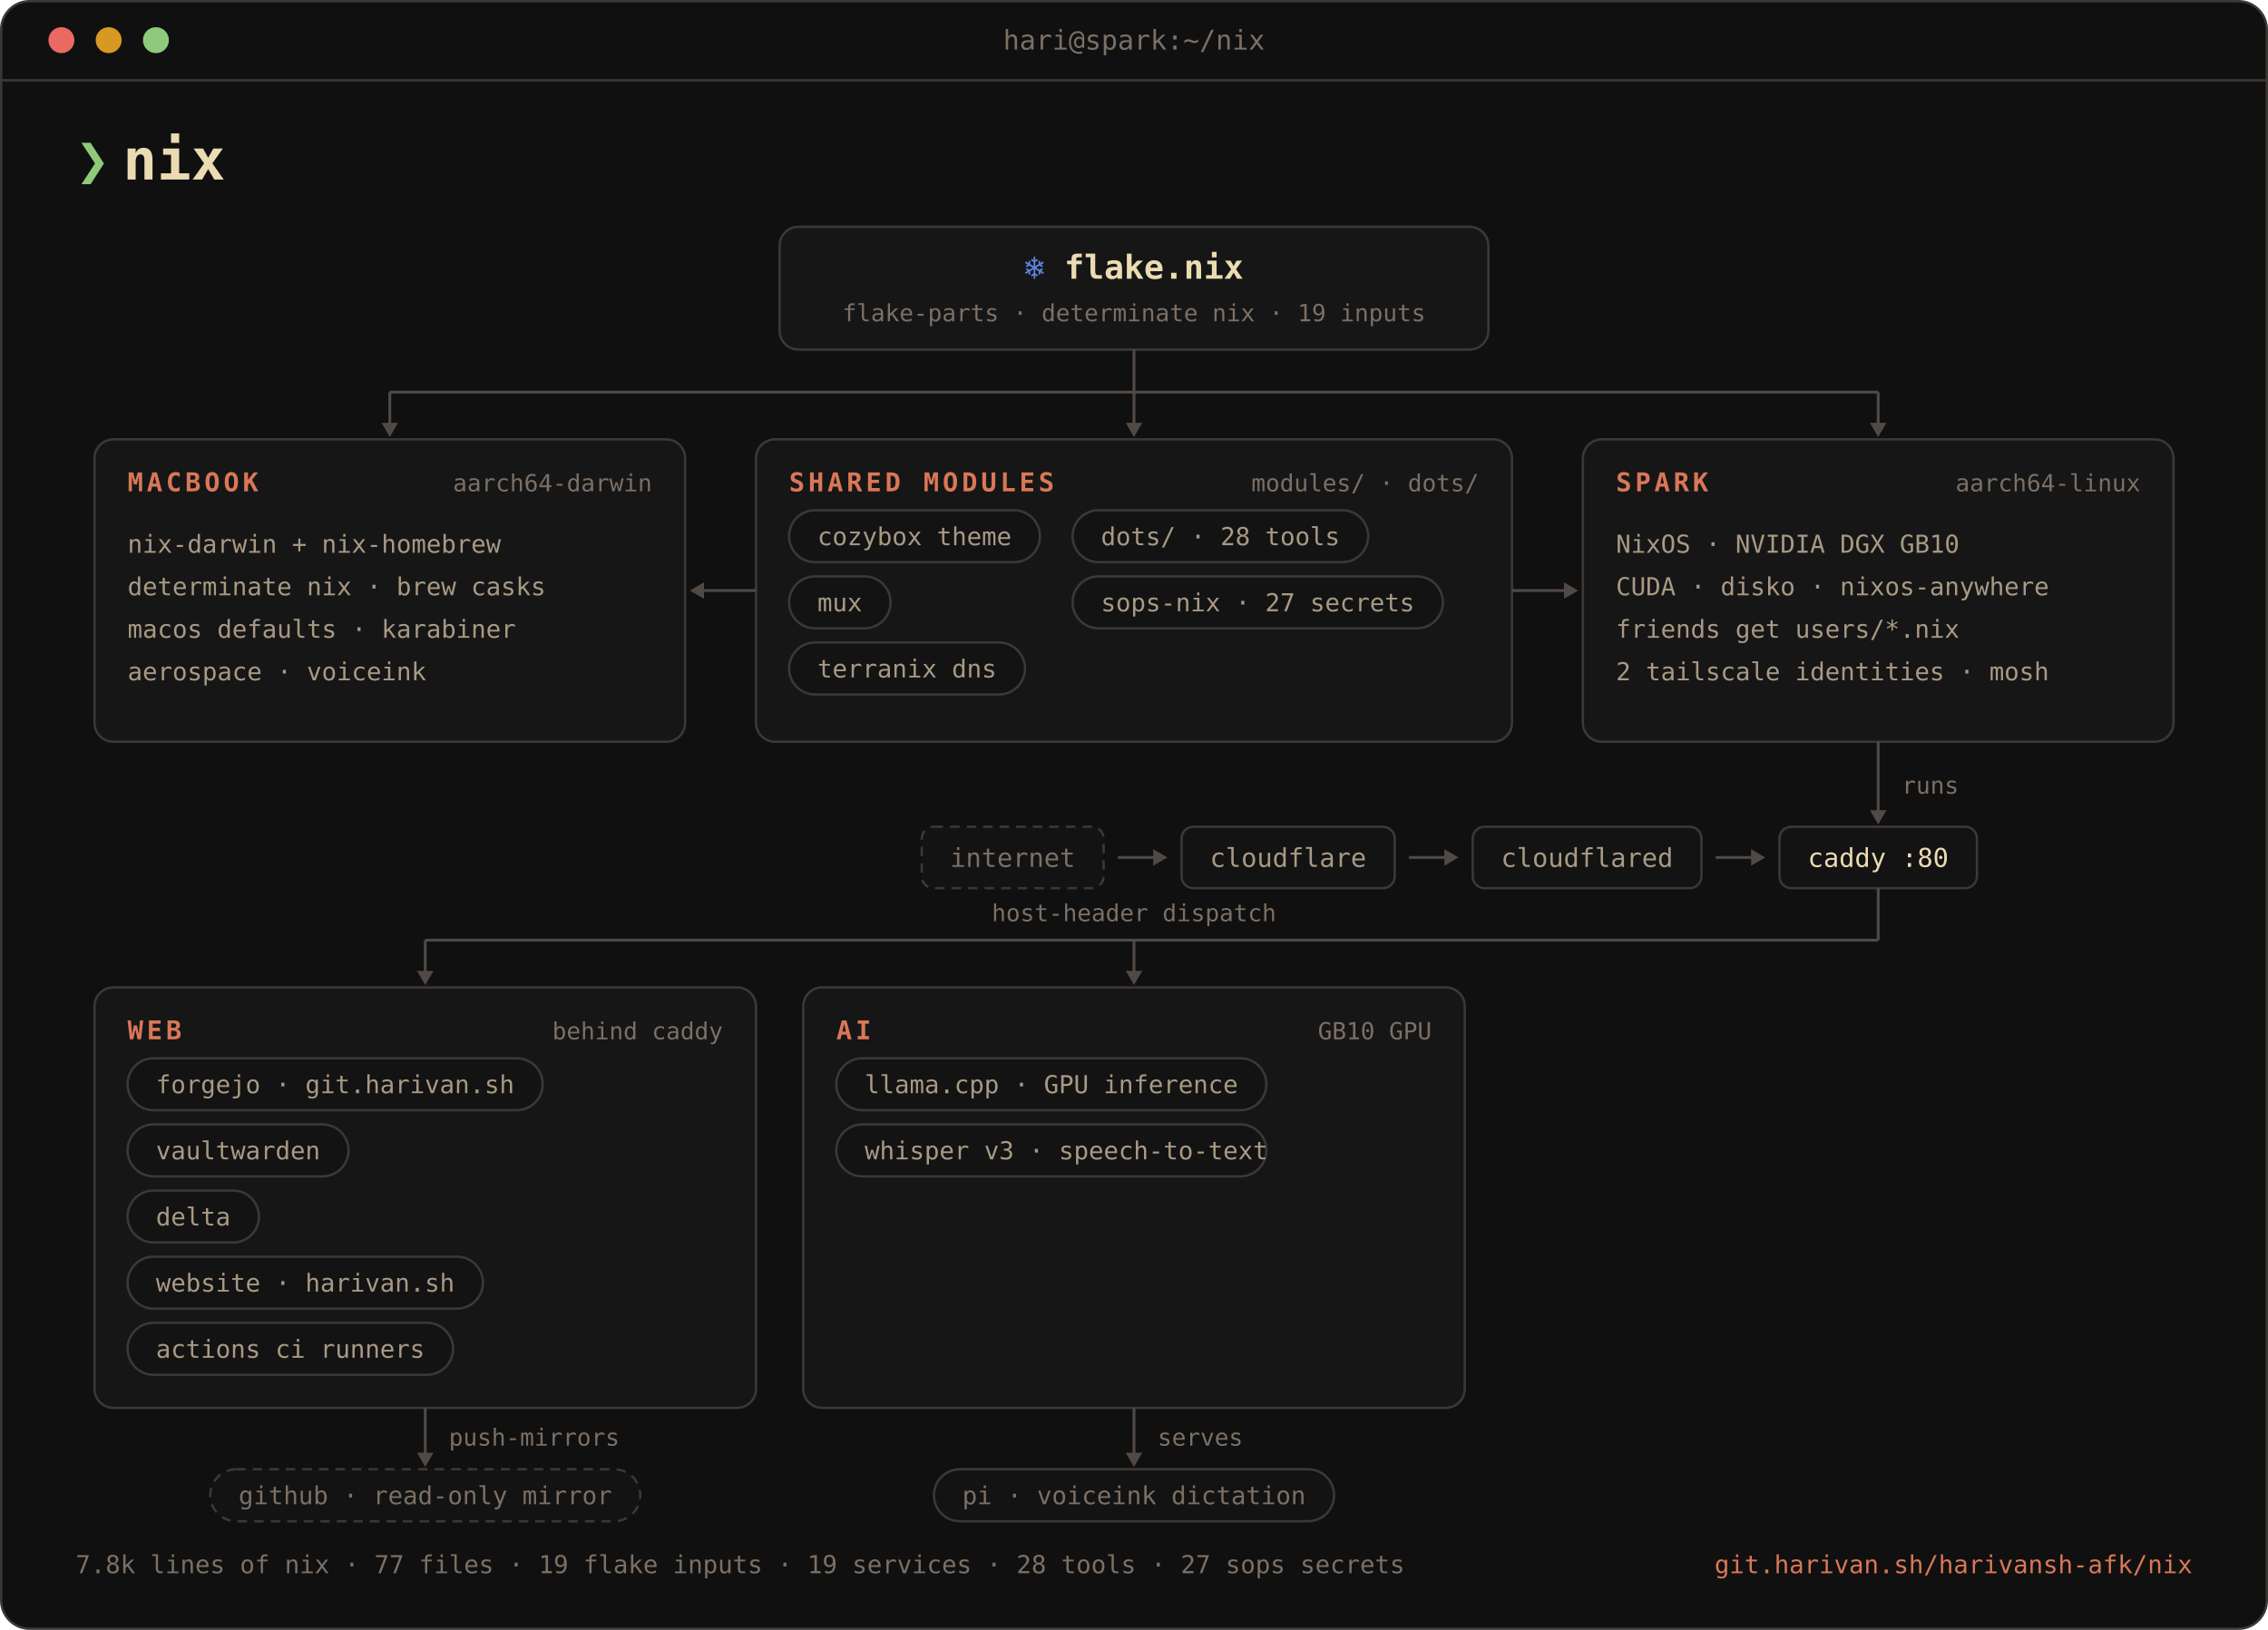
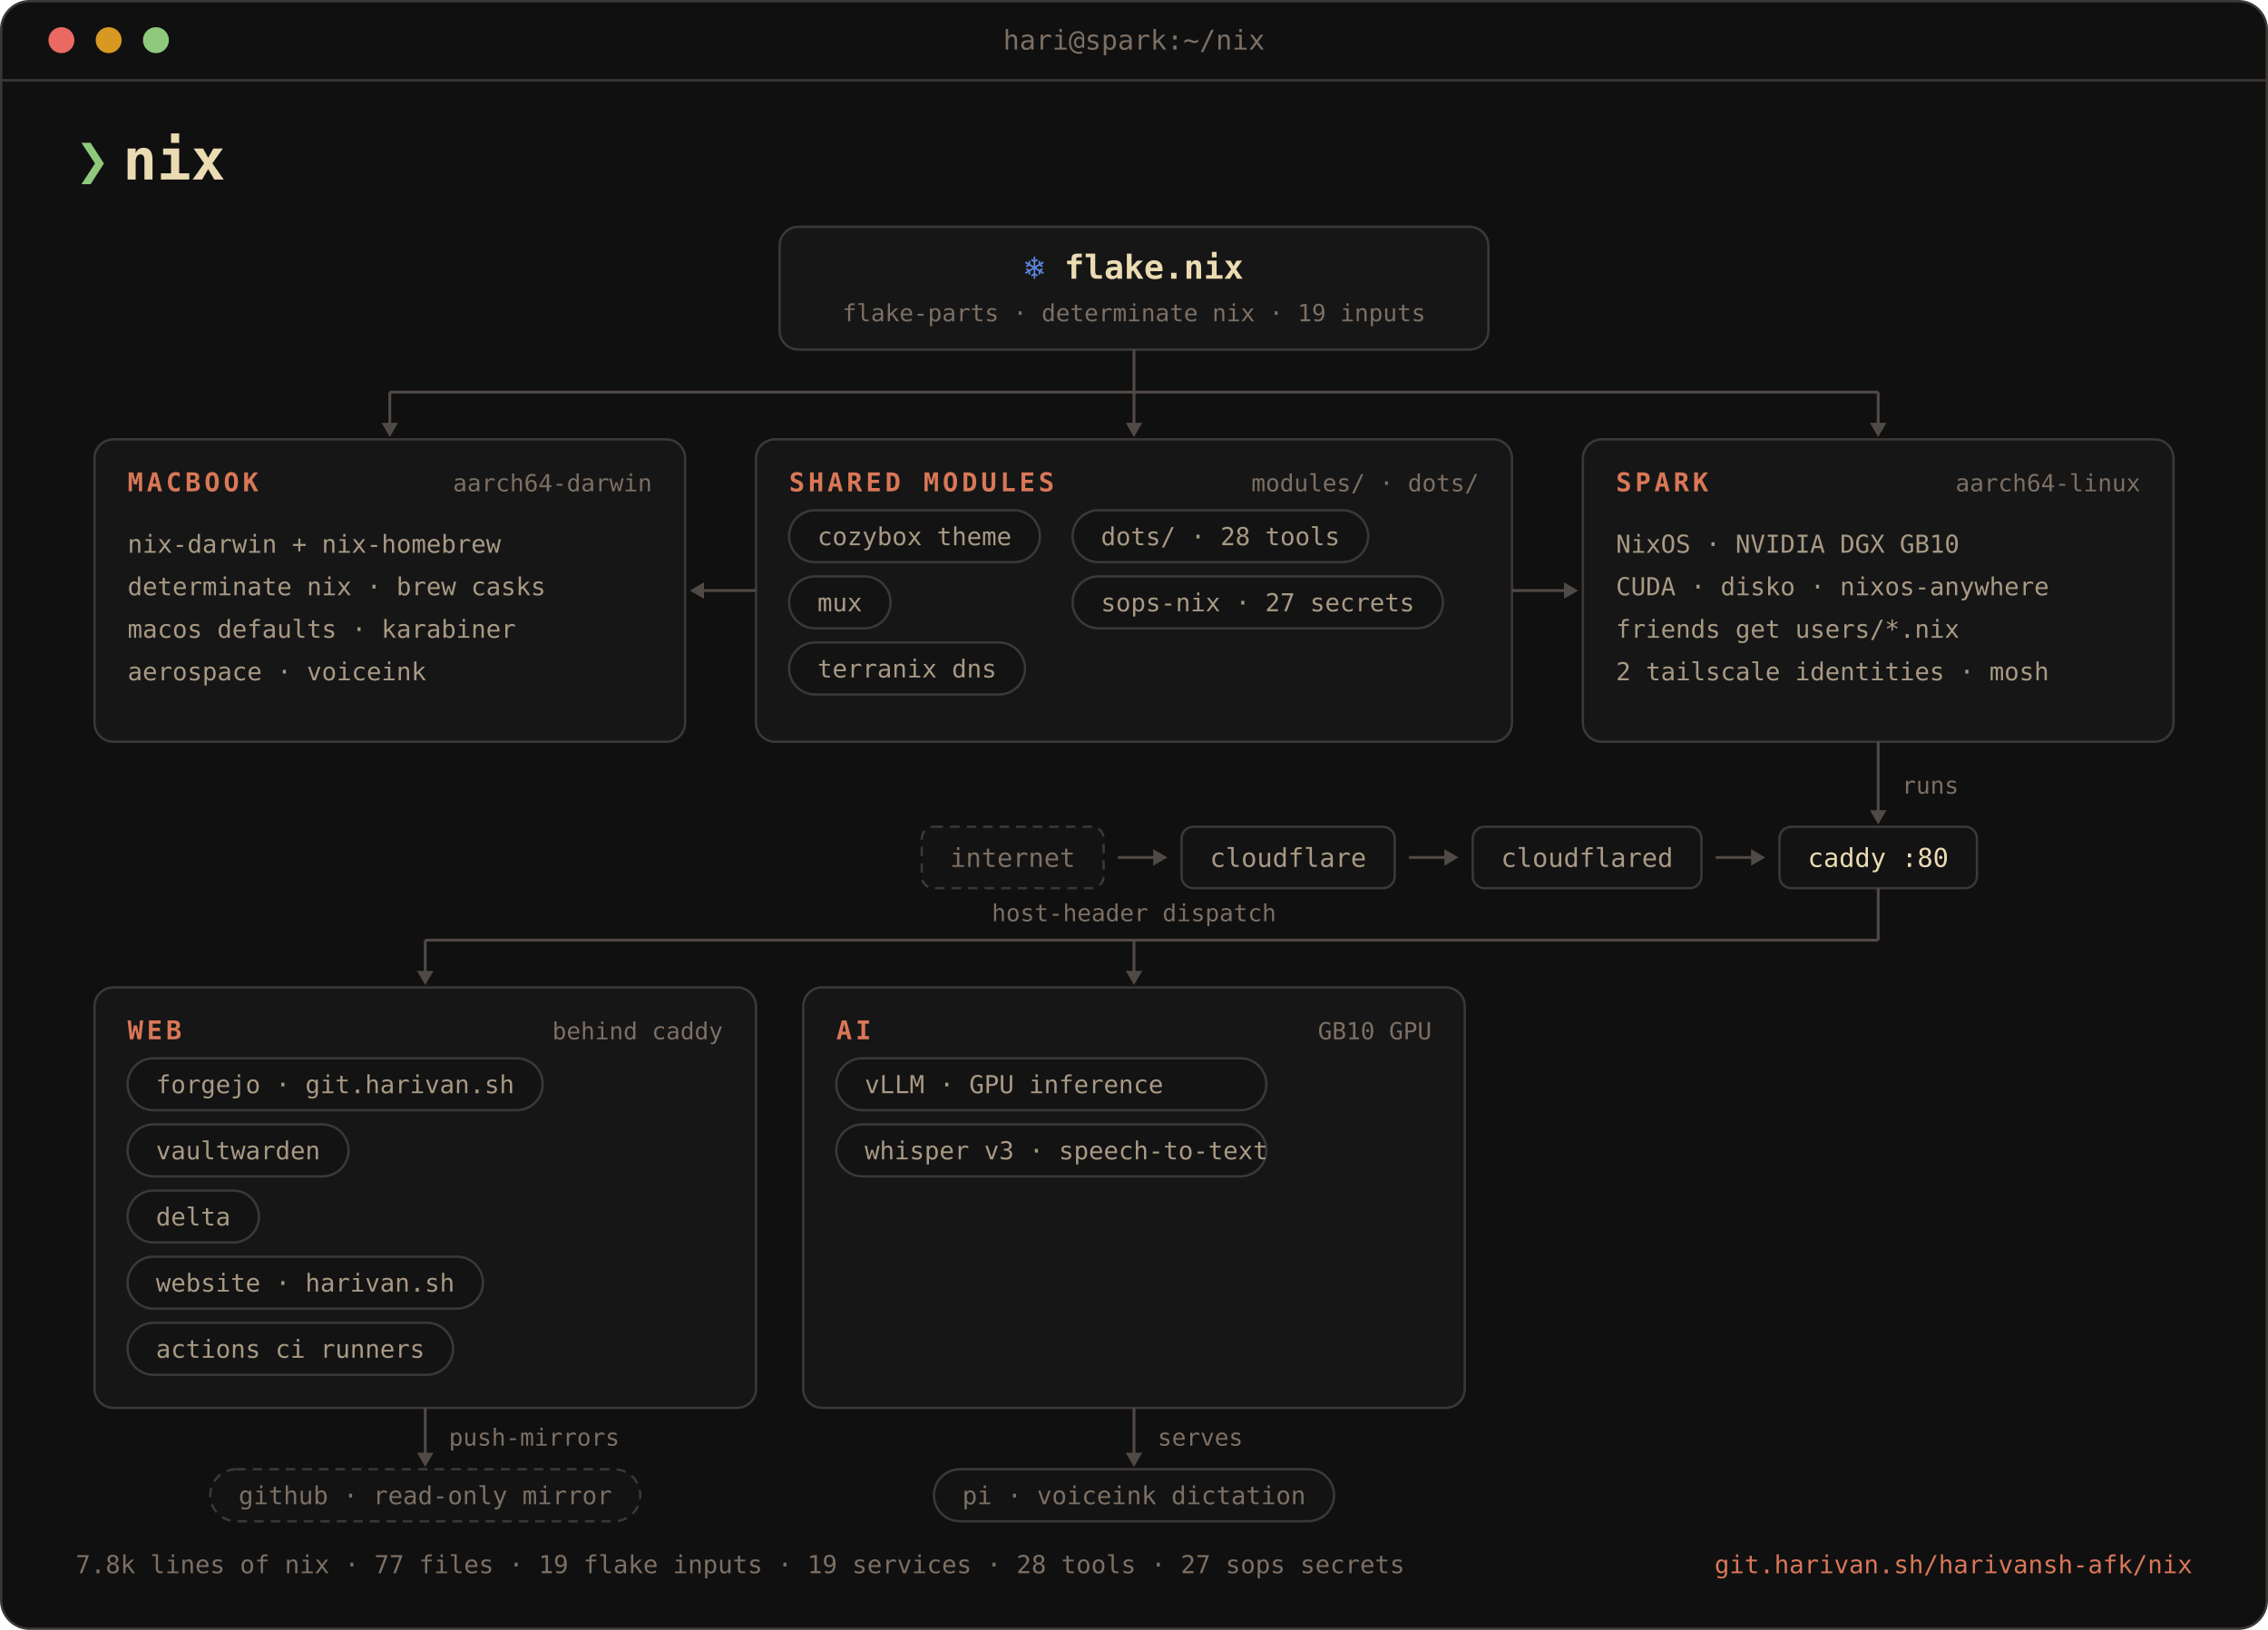
<svg xmlns="http://www.w3.org/2000/svg" viewBox="0 0 960 690" width="960" height="690" role="img" aria-label="Flowchart of the nix config: one flake feeding a nix-darwin macbook, shared modules, and a NixOS DGX Spark; the edge chain dispatches into web, ai, and knowledge service clusters">
  <rect x="0.5" y="0.5" width="959" height="689" rx="12" fill="#101010" stroke="#3c3836" stroke-width="1" />
  <line x1="0" y1="34" x2="960" y2="34" stroke="#3c3836" stroke-width="1" />
  <circle cx="26" cy="17" r="5.5" fill="#ea6962" />
  <circle cx="46" cy="17" r="5.5" fill="#d79921" />
  <circle cx="66" cy="17" r="5.5" fill="#8ec97c" />
  <text x="480" y="21" font-family="ui-monospace,'SF Mono',Menlo,Consolas,'DejaVu Sans Mono',monospace" font-size="11.5" fill="#7c6f64" font-weight="normal" text-anchor="middle">hari@spark:~/nix</text>
  <text x="32" y="76" font-family="ui-monospace,'SF Mono',Menlo,Consolas,'DejaVu Sans Mono',monospace" font-size="24" fill="#8ec97c" font-weight="bold" text-anchor="start">❯</text>
  <text x="52" y="76" font-family="ui-monospace,'SF Mono',Menlo,Consolas,'DejaVu Sans Mono',monospace" font-size="24" fill="#ebdbb2" font-weight="bold" text-anchor="start">nix</text>
  <rect x="330" y="96" width="300" height="52" rx="8" fill="#161616" stroke="#3c3836" stroke-width="1" />
  <text x="433.646" y="118" font-family="ui-monospace,'SF Mono',Menlo,Consolas,'DejaVu Sans Mono',monospace" font-size="14" fill="#5b84de" font-weight="bold" text-anchor="start">❄</text>
  <text x="450.502" y="118" font-family="ui-monospace,'SF Mono',Menlo,Consolas,'DejaVu Sans Mono',monospace" font-size="14" fill="#ebdbb2" font-weight="bold" text-anchor="start">flake.nix</text>
  <text x="480" y="136" font-family="ui-monospace,'SF Mono',Menlo,Consolas,'DejaVu Sans Mono',monospace" font-size="10" fill="#7c6f64" font-weight="normal" text-anchor="middle">flake-parts · determinate nix · 19 inputs</text>
  <line x1="480" y1="148" x2="480" y2="166" stroke="#504945" stroke-width="1.2" />
  <line x1="165" y1="166" x2="795" y2="166" stroke="#504945" stroke-width="1.2" />
  <line x1="165" y1="166" x2="165" y2="180" stroke="#504945" stroke-width="1.2" />
  <path d="M 161.5 179 L 168.5 179 L 165 185 Z" fill="#504945" />
  <line x1="480" y1="166" x2="480" y2="180" stroke="#504945" stroke-width="1.2" />
  <path d="M 476.5 179 L 483.5 179 L 480 185 Z" fill="#504945" />
  <line x1="795" y1="166" x2="795" y2="180" stroke="#504945" stroke-width="1.2" />
  <path d="M 791.5 179 L 798.5 179 L 795 185 Z" fill="#504945" />
  <rect x="40" y="186" width="250" height="128" rx="8" fill="#161616" stroke="#3c3836" stroke-width="1" />
  <text x="54" y="208" font-family="ui-monospace,'SF Mono',Menlo,Consolas,'DejaVu Sans Mono',monospace" font-size="11" fill="#d97757" font-weight="bold" text-anchor="start" letter-spacing="1.5">MACBOOK</text>
  <text x="276" y="208" font-family="ui-monospace,'SF Mono',Menlo,Consolas,'DejaVu Sans Mono',monospace" font-size="10" fill="#7c6f64" font-weight="normal" text-anchor="end">aarch64-darwin</text>
  <text x="54" y="234" font-family="ui-monospace,'SF Mono',Menlo,Consolas,'DejaVu Sans Mono',monospace" font-size="10.5" fill="#a89984" font-weight="normal" text-anchor="start">nix-darwin + nix-homebrew</text>
  <text x="54" y="252" font-family="ui-monospace,'SF Mono',Menlo,Consolas,'DejaVu Sans Mono',monospace" font-size="10.5" fill="#a89984" font-weight="normal" text-anchor="start">determinate nix · brew casks</text>
  <text x="54" y="270" font-family="ui-monospace,'SF Mono',Menlo,Consolas,'DejaVu Sans Mono',monospace" font-size="10.5" fill="#a89984" font-weight="normal" text-anchor="start">macos defaults · karabiner</text>
  <text x="54" y="288" font-family="ui-monospace,'SF Mono',Menlo,Consolas,'DejaVu Sans Mono',monospace" font-size="10.5" fill="#a89984" font-weight="normal" text-anchor="start">aerospace · voiceink</text>
  <rect x="320" y="186" width="320" height="128" rx="8" fill="#161616" stroke="#3c3836" stroke-width="1" />
  <text x="334" y="208" font-family="ui-monospace,'SF Mono',Menlo,Consolas,'DejaVu Sans Mono',monospace" font-size="11" fill="#d97757" font-weight="bold" text-anchor="start" letter-spacing="1.5">SHARED MODULES</text>
  <text x="626" y="208" font-family="ui-monospace,'SF Mono',Menlo,Consolas,'DejaVu Sans Mono',monospace" font-size="10" fill="#7c6f64" font-weight="normal" text-anchor="end">modules/ · dots/</text>
  <rect x="334" y="216" width="106.173" height="22" rx="11.0" fill="#131313" stroke="#3c3836" stroke-width="1" />
  <text x="346" y="230.8" font-family="ui-monospace,'SF Mono',Menlo,Consolas,'DejaVu Sans Mono',monospace" font-size="10.5" fill="#a89984" font-weight="normal" text-anchor="start">cozybox theme</text>
  <rect x="454" y="216" width="125.136" height="22" rx="11.0" fill="#131313" stroke="#3c3836" stroke-width="1" />
  <text x="466" y="230.8" font-family="ui-monospace,'SF Mono',Menlo,Consolas,'DejaVu Sans Mono',monospace" font-size="10.5" fill="#a89984" font-weight="normal" text-anchor="start">dots/ · 28 tools</text>
  <rect x="334" y="244" width="42.963" height="22" rx="11.0" fill="#131313" stroke="#3c3836" stroke-width="1" />
  <text x="346" y="258.8" font-family="ui-monospace,'SF Mono',Menlo,Consolas,'DejaVu Sans Mono',monospace" font-size="10.5" fill="#a89984" font-weight="normal" text-anchor="start">mux</text>
  <rect x="454" y="244" width="156.741" height="22" rx="11.0" fill="#131313" stroke="#3c3836" stroke-width="1" />
  <text x="466" y="258.8" font-family="ui-monospace,'SF Mono',Menlo,Consolas,'DejaVu Sans Mono',monospace" font-size="10.5" fill="#a89984" font-weight="normal" text-anchor="start">sops-nix · 27 secrets</text>
  <rect x="334" y="272" width="99.852" height="22" rx="11.0" fill="#131313" stroke="#3c3836" stroke-width="1" />
  <text x="346" y="286.8" font-family="ui-monospace,'SF Mono',Menlo,Consolas,'DejaVu Sans Mono',monospace" font-size="10.5" fill="#a89984" font-weight="normal" text-anchor="start">terranix dns</text>
  <rect x="670" y="186" width="250" height="128" rx="8" fill="#161616" stroke="#3c3836" stroke-width="1" />
  <text x="684" y="208" font-family="ui-monospace,'SF Mono',Menlo,Consolas,'DejaVu Sans Mono',monospace" font-size="11" fill="#d97757" font-weight="bold" text-anchor="start" letter-spacing="1.5">SPARK</text>
  <text x="906" y="208" font-family="ui-monospace,'SF Mono',Menlo,Consolas,'DejaVu Sans Mono',monospace" font-size="10" fill="#7c6f64" font-weight="normal" text-anchor="end">aarch64-linux</text>
  <text x="684" y="234" font-family="ui-monospace,'SF Mono',Menlo,Consolas,'DejaVu Sans Mono',monospace" font-size="10.5" fill="#a89984" font-weight="normal" text-anchor="start">NixOS · NVIDIA DGX GB10</text>
  <text x="684" y="252" font-family="ui-monospace,'SF Mono',Menlo,Consolas,'DejaVu Sans Mono',monospace" font-size="10.5" fill="#a89984" font-weight="normal" text-anchor="start">CUDA · disko · nixos-anywhere</text>
  <text x="684" y="270" font-family="ui-monospace,'SF Mono',Menlo,Consolas,'DejaVu Sans Mono',monospace" font-size="10.5" fill="#a89984" font-weight="normal" text-anchor="start">friends get users/*.nix</text>
  <text x="684" y="288" font-family="ui-monospace,'SF Mono',Menlo,Consolas,'DejaVu Sans Mono',monospace" font-size="10.5" fill="#a89984" font-weight="normal" text-anchor="start">2 tailscale identities · mosh</text>
  <line x1="320" y1="250" x2="297" y2="250" stroke="#504945" stroke-width="1.2" />
  <path d="M 298 246.5 L 292 250 L 298 253.5 Z" fill="#504945" />
  <line x1="640" y1="250" x2="663" y2="250" stroke="#504945" stroke-width="1.2" />
  <path d="M 662 246.5 L 668 250 L 662 253.5 Z" fill="#504945" />
  <line x1="795" y1="314" x2="795" y2="344" stroke="#504945" stroke-width="1.2" />
  <path d="M 791.5 343 L 798.5 343 L 795 349 Z" fill="#504945" />
  <text x="805" y="336" font-family="ui-monospace,'SF Mono',Menlo,Consolas,'DejaVu Sans Mono',monospace" font-size="10" fill="#7c6f64" font-weight="normal" text-anchor="start">runs</text>
  <rect x="390.163" y="350" width="76.976" height="26" rx="5" fill="#131313" stroke="#3c3836" stroke-width="1" stroke-dasharray="4 3" />
  <text x="428.651" y="367" font-family="ui-monospace,'SF Mono',Menlo,Consolas,'DejaVu Sans Mono',monospace" font-size="11" fill="#7c6f64" font-weight="normal" text-anchor="middle">internet</text>
  <line x1="473.139" y1="363" x2="489.139" y2="363" stroke="#504945" stroke-width="1.2" />
  <path d="M 488.139 359.5 L 494.139 363 L 488.139 366.5 Z" fill="#504945" />
  <rect x="500.139" y="350" width="90.22" height="26" rx="5" fill="#131313" stroke="#3c3836" stroke-width="1" />
  <text x="545.249" y="367" font-family="ui-monospace,'SF Mono',Menlo,Consolas,'DejaVu Sans Mono',monospace" font-size="11" fill="#a89984" font-weight="normal" text-anchor="middle">cloudflare</text>
  <line x1="596.359" y1="363" x2="612.359" y2="363" stroke="#504945" stroke-width="1.2" />
  <path d="M 611.359 359.5 L 617.359 363 L 611.359 366.5 Z" fill="#504945" />
  <rect x="623.359" y="350" width="96.842" height="26" rx="5" fill="#131313" stroke="#3c3836" stroke-width="1" />
  <text x="671.78" y="367" font-family="ui-monospace,'SF Mono',Menlo,Consolas,'DejaVu Sans Mono',monospace" font-size="11" fill="#a89984" font-weight="normal" text-anchor="middle">cloudflared</text>
  <line x1="726.201" y1="363" x2="742.201" y2="363" stroke="#504945" stroke-width="1.2" />
  <path d="M 741.201 359.5 L 747.201 363 L 741.201 366.5 Z" fill="#504945" />
  <rect x="753.201" y="350" width="83.598" height="26" rx="5" fill="#131313" stroke="#3c3836" stroke-width="1" />
  <text x="795" y="367" font-family="ui-monospace,'SF Mono',Menlo,Consolas,'DejaVu Sans Mono',monospace" font-size="11" fill="#ebdbb2" font-weight="normal" text-anchor="middle">caddy :80</text>
  <line x1="795" y1="376" x2="795" y2="398" stroke="#504945" stroke-width="1.2" />
  <line x1="180" y1="398" x2="795" y2="398" stroke="#504945" stroke-width="1.2" />
  <line x1="180" y1="398" x2="180" y2="412" stroke="#504945" stroke-width="1.2" />
  <path d="M 176.5 411 L 183.5 411 L 180 417 Z" fill="#504945" />
  <line x1="480" y1="398" x2="480" y2="412" stroke="#504945" stroke-width="1.2" />
  <path d="M 476.5 411 L 483.5 411 L 480 417 Z" fill="#504945" />
  <text x="480" y="390" font-family="ui-monospace,'SF Mono',Menlo,Consolas,'DejaVu Sans Mono',monospace" font-size="10" fill="#7c6f64" font-weight="normal" text-anchor="middle">host-header dispatch</text>
  <rect x="40" y="418" width="280" height="178" rx="8" fill="#161616" stroke="#3c3836" stroke-width="1" />
  <text x="54" y="440" font-family="ui-monospace,'SF Mono',Menlo,Consolas,'DejaVu Sans Mono',monospace" font-size="11" fill="#d97757" font-weight="bold" text-anchor="start" letter-spacing="1.5">WEB</text>
  <text x="306" y="440" font-family="ui-monospace,'SF Mono',Menlo,Consolas,'DejaVu Sans Mono',monospace" font-size="10" fill="#7c6f64" font-weight="normal" text-anchor="end">behind caddy</text>
  <rect x="54" y="448" width="175.704" height="22" rx="11.0" fill="#131313" stroke="#3c3836" stroke-width="1" />
  <text x="66" y="462.8" font-family="ui-monospace,'SF Mono',Menlo,Consolas,'DejaVu Sans Mono',monospace" font-size="10.5" fill="#a89984" font-weight="normal" text-anchor="start">forgejo · git.harivan.sh</text>
  <rect x="54" y="476" width="93.531" height="22" rx="11.0" fill="#131313" stroke="#3c3836" stroke-width="1" />
  <text x="66" y="490.8" font-family="ui-monospace,'SF Mono',Menlo,Consolas,'DejaVu Sans Mono',monospace" font-size="10.5" fill="#a89984" font-weight="normal" text-anchor="start">vaultwarden</text>
  <rect x="54" y="504" width="55.605" height="22" rx="11.0" fill="#131313" stroke="#3c3836" stroke-width="1" />
  <text x="66" y="518.8" font-family="ui-monospace,'SF Mono',Menlo,Consolas,'DejaVu Sans Mono',monospace" font-size="10.5" fill="#a89984" font-weight="normal" text-anchor="start">delta</text>
  <rect x="54" y="532" width="150.42" height="22" rx="11.0" fill="#131313" stroke="#3c3836" stroke-width="1" />
  <text x="66" y="546.8" font-family="ui-monospace,'SF Mono',Menlo,Consolas,'DejaVu Sans Mono',monospace" font-size="10.5" fill="#a89984" font-weight="normal" text-anchor="start">website · harivan.sh</text>
  <rect x="54" y="560" width="137.778" height="22" rx="11.0" fill="#131313" stroke="#3c3836" stroke-width="1" />
  <text x="66" y="574.8" font-family="ui-monospace,'SF Mono',Menlo,Consolas,'DejaVu Sans Mono',monospace" font-size="10.5" fill="#a89984" font-weight="normal" text-anchor="start">actions ci runners</text>
  <rect x="340" y="418" width="280" height="178" rx="8" fill="#161616" stroke="#3c3836" stroke-width="1" />
  <text x="354" y="440" font-family="ui-monospace,'SF Mono',Menlo,Consolas,'DejaVu Sans Mono',monospace" font-size="11" fill="#d97757" font-weight="bold" text-anchor="start" letter-spacing="1.5">AI</text>
  <text x="606" y="440" font-family="ui-monospace,'SF Mono',Menlo,Consolas,'DejaVu Sans Mono',monospace" font-size="10" fill="#7c6f64" font-weight="normal" text-anchor="end">GB10 GPU</text>
  <rect x="354" y="448" width="182.025" height="22" rx="11.0" fill="#131313" stroke="#3c3836" stroke-width="1" />
-   <text x="366" y="462.8" font-family="ui-monospace,'SF Mono',Menlo,Consolas,'DejaVu Sans Mono',monospace" font-size="10.5" fill="#a89984" font-weight="normal" text-anchor="start">llama.cpp · GPU inference</text>
+   <text x="366" y="462.8" font-family="ui-monospace,'SF Mono',Menlo,Consolas,'DejaVu Sans Mono',monospace" font-size="10.5" fill="#a89984" font-weight="normal" text-anchor="start">vLLM · GPU inference</text>
  <rect x="354" y="476" width="182.025" height="22" rx="11.0" fill="#131313" stroke="#3c3836" stroke-width="1" />
  <text x="366" y="490.8" font-family="ui-monospace,'SF Mono',Menlo,Consolas,'DejaVu Sans Mono',monospace" font-size="10.5" fill="#a89984" font-weight="normal" text-anchor="start">whisper v3 · speech-to-text</text>
  <line x1="180" y1="596" x2="180" y2="616" stroke="#504945" stroke-width="1.2" />
  <path d="M 176.5 615 L 183.5 615 L 180 621 Z" fill="#504945" />
  <text x="190" y="612" font-family="ui-monospace,'SF Mono',Menlo,Consolas,'DejaVu Sans Mono',monospace" font-size="10" fill="#7c6f64" font-weight="normal" text-anchor="start">push-mirrors</text>
  <rect x="88.987" y="622" width="182.025" height="22" rx="11.0" fill="#131313" stroke="#3c3836" stroke-width="1" stroke-dasharray="4 3" />
  <text x="100.987" y="636.8" font-family="ui-monospace,'SF Mono',Menlo,Consolas,'DejaVu Sans Mono',monospace" font-size="10.5" fill="#7c6f64" font-weight="normal" text-anchor="start">github · read-only mirror</text>
  <line x1="480" y1="596" x2="480" y2="616" stroke="#504945" stroke-width="1.2" />
  <path d="M 476.5 615 L 483.5 615 L 480 621 Z" fill="#504945" />
  <text x="490" y="612" font-family="ui-monospace,'SF Mono',Menlo,Consolas,'DejaVu Sans Mono',monospace" font-size="10" fill="#7c6f64" font-weight="normal" text-anchor="start">serves</text>
  <rect x="395.308" y="622" width="169.383" height="22" rx="11.0" fill="#131313" stroke="#3c3836" stroke-width="1" />
  <text x="407.308" y="636.8" font-family="ui-monospace,'SF Mono',Menlo,Consolas,'DejaVu Sans Mono',monospace" font-size="10.5" fill="#7c6f64" font-weight="normal" text-anchor="start">pi · voiceink dictation</text>
  <text x="32" y="666" font-family="ui-monospace,'SF Mono',Menlo,Consolas,'DejaVu Sans Mono',monospace" font-size="10.5" fill="#7c6f64" font-weight="normal" text-anchor="start">7.8k lines of nix · 77 files · 19 flake inputs · 19 services · 28 tools · 27 sops secrets</text>
  <text x="928" y="666" font-family="ui-monospace,'SF Mono',Menlo,Consolas,'DejaVu Sans Mono',monospace" font-size="10.5" fill="#d97757" font-weight="normal" text-anchor="end">git.harivan.sh/harivansh-afk/nix</text>
</svg>
